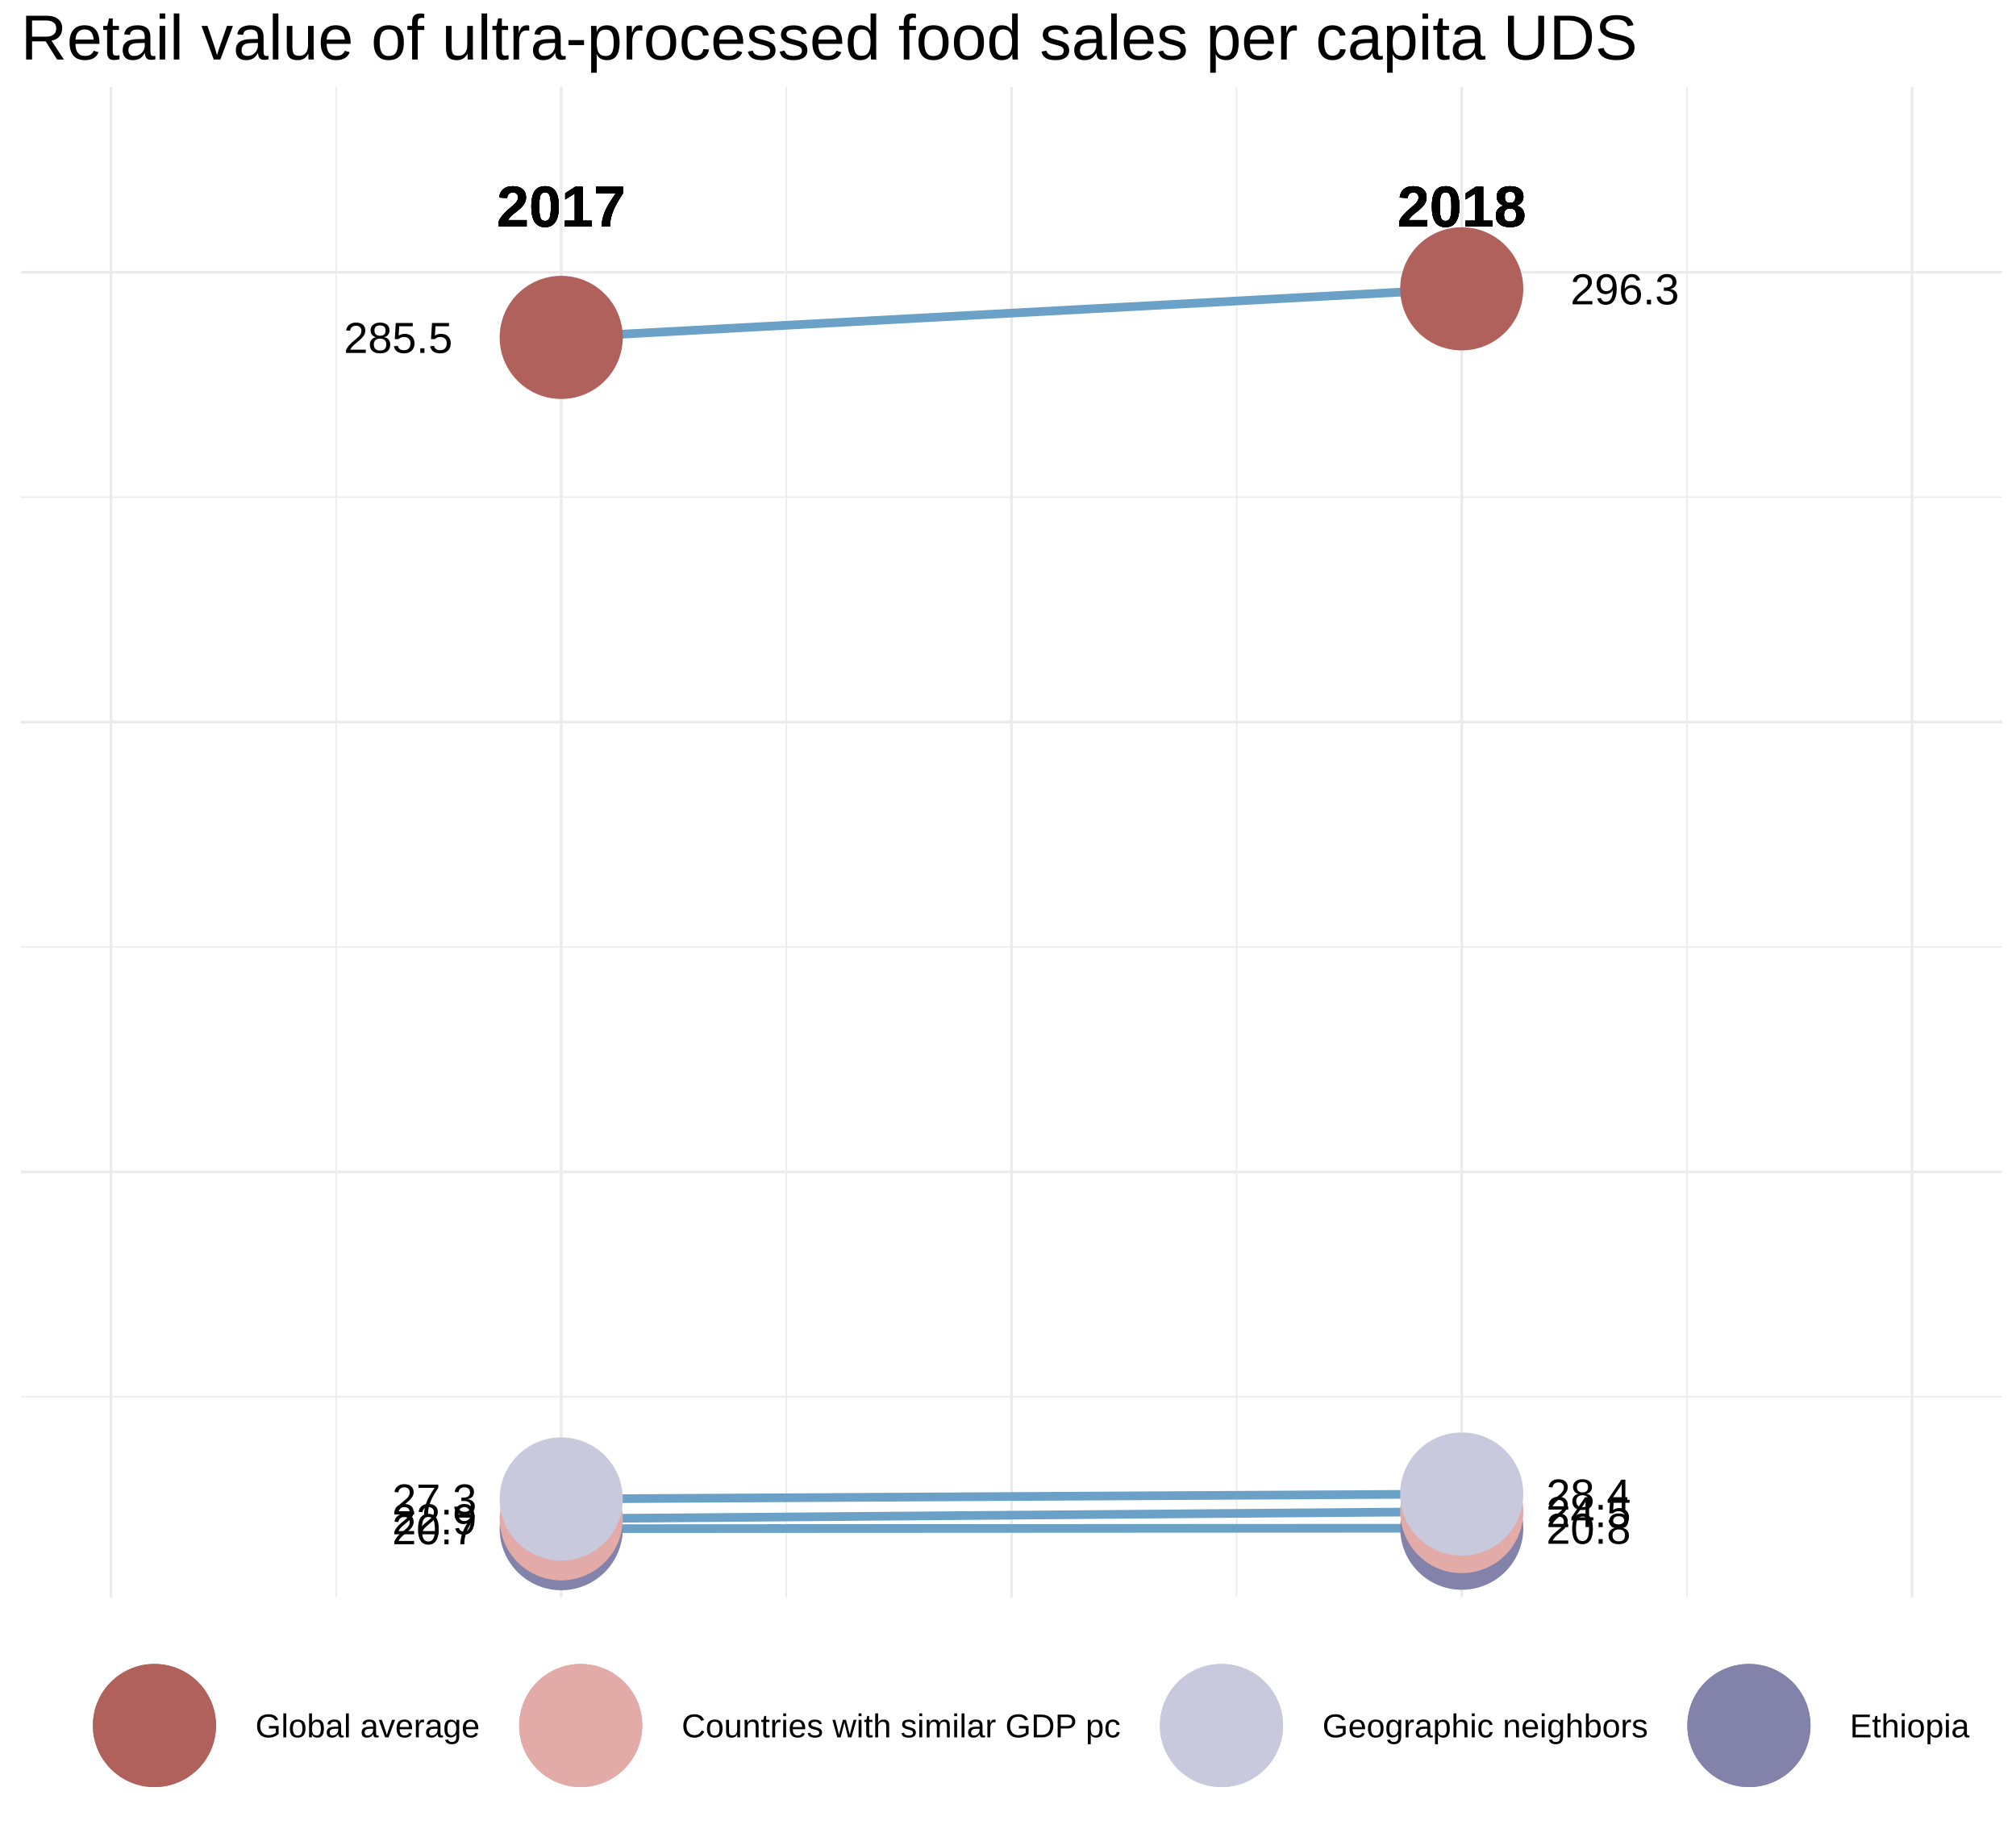
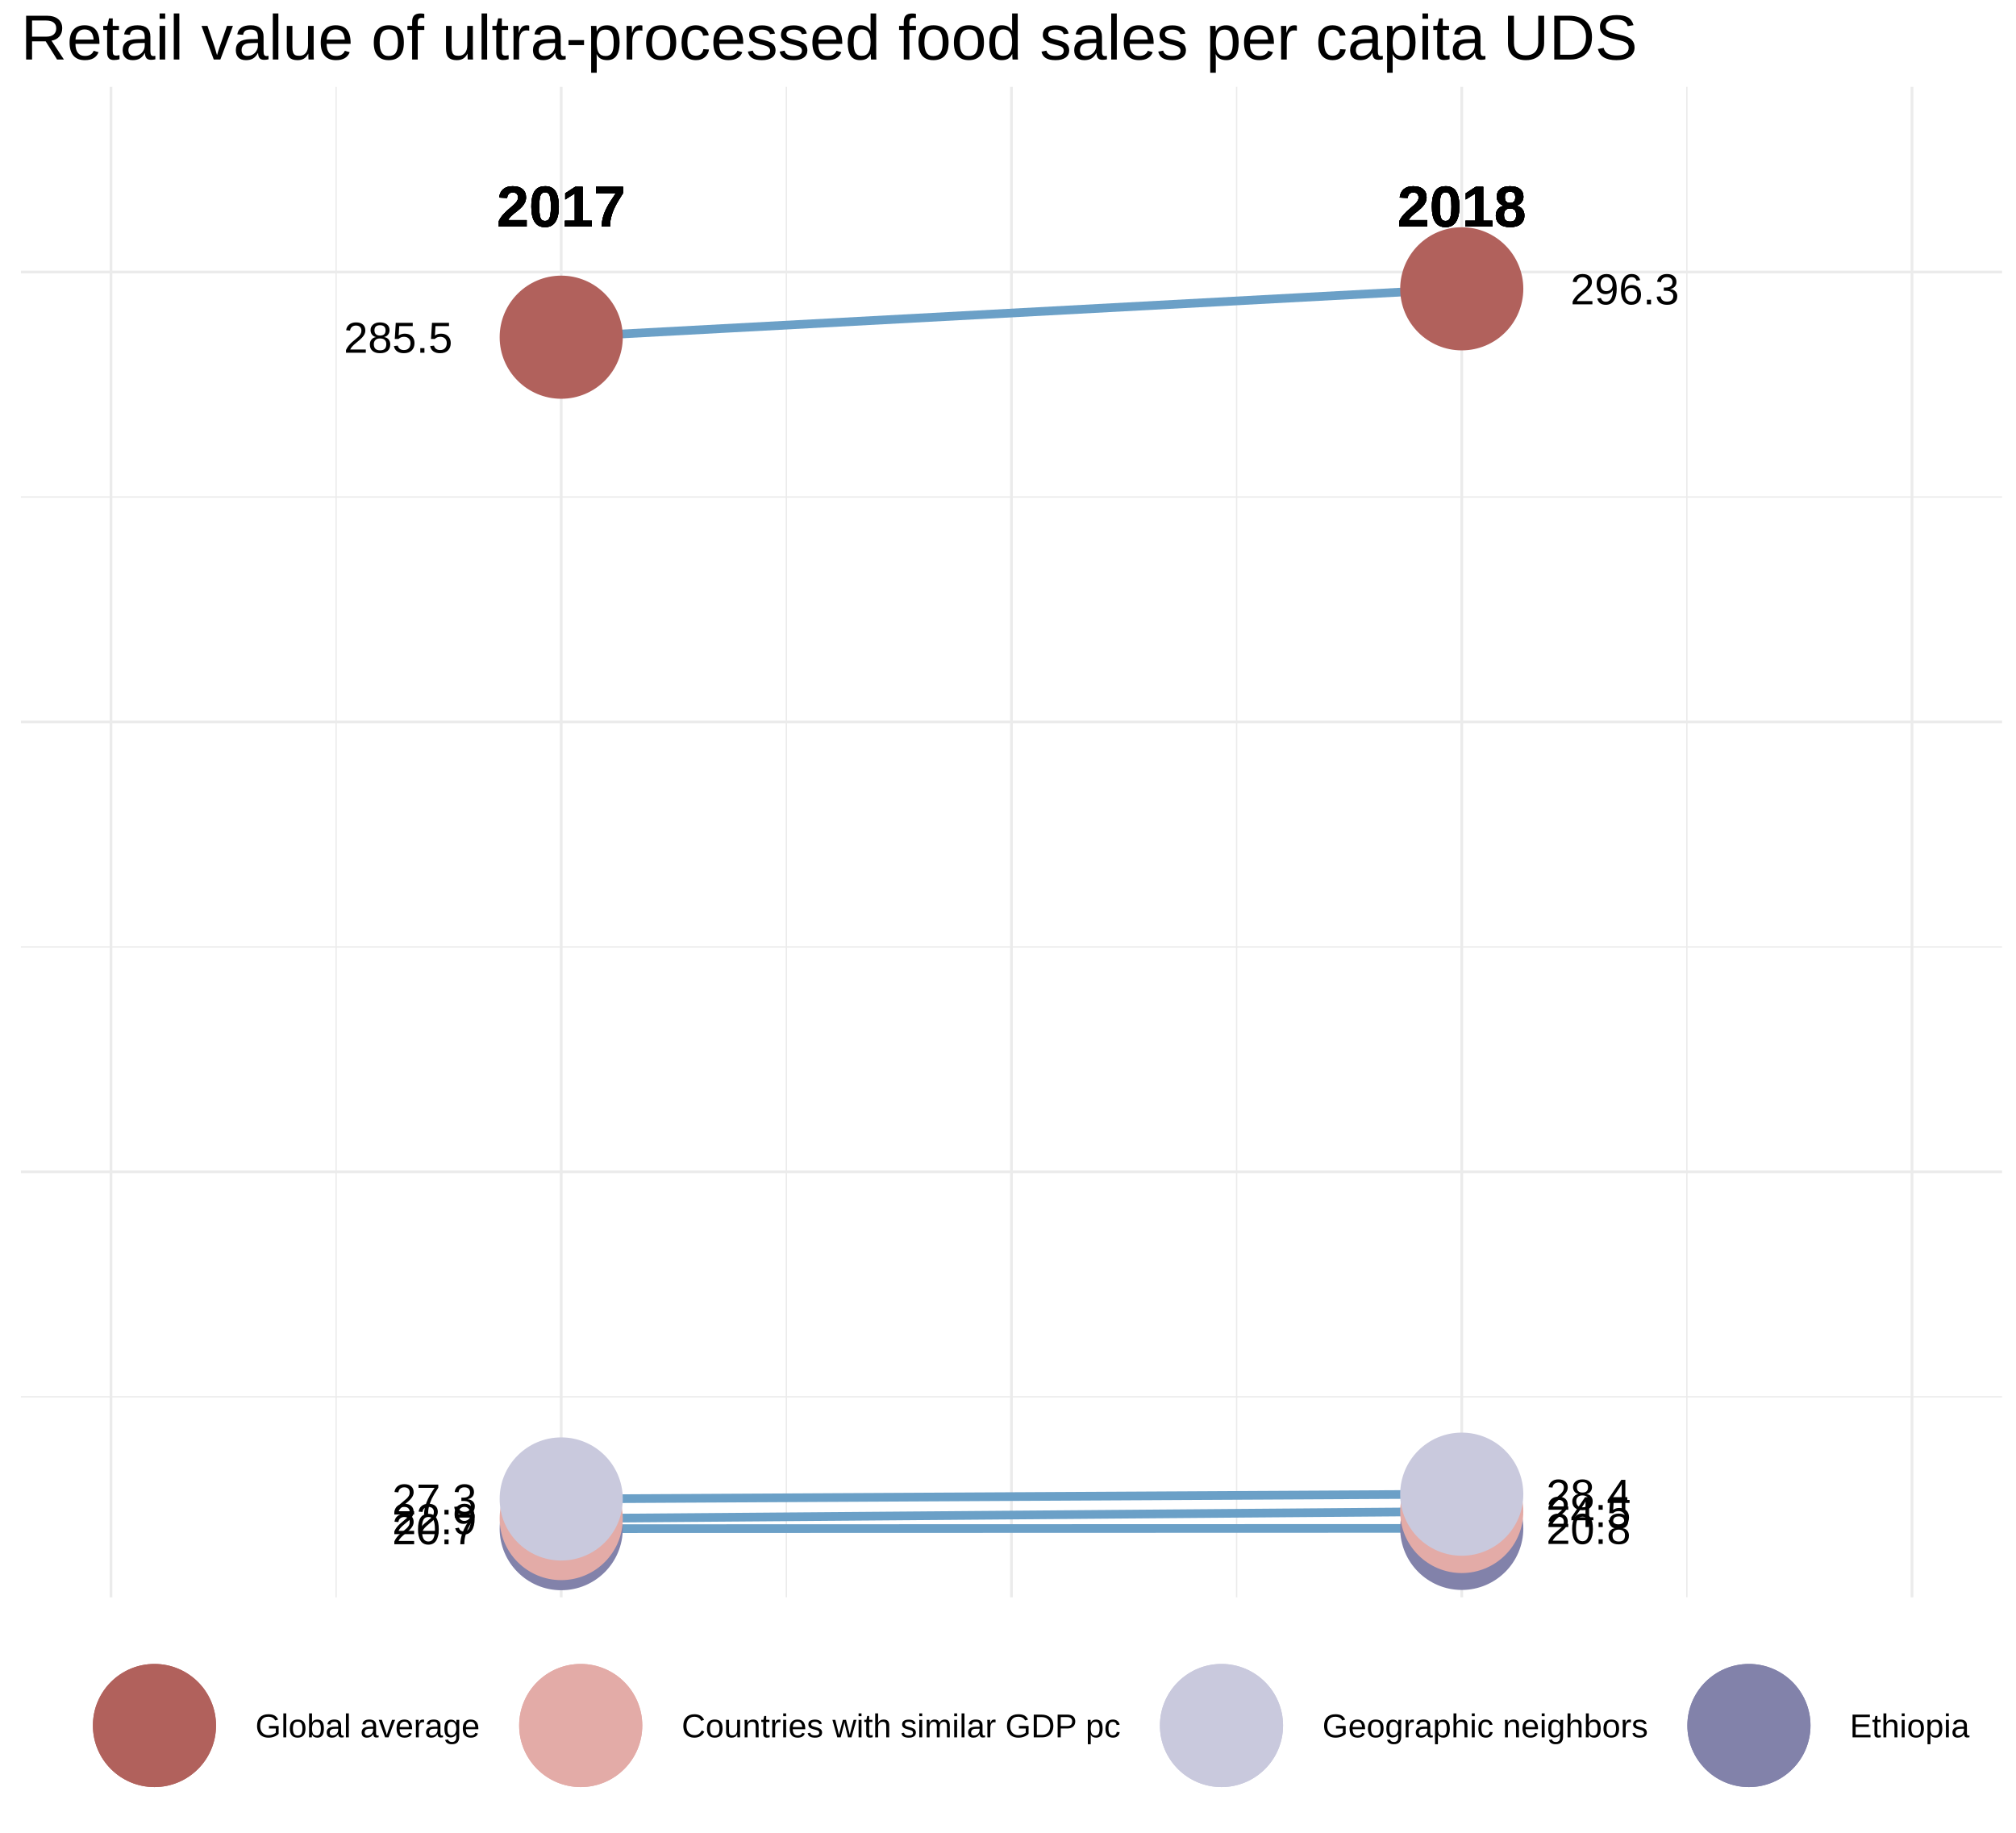
<svg xmlns="http://www.w3.org/2000/svg" class="svglite" width="792.00pt" height="720.00pt" viewBox="0 0 792.00 720.00">
  <defs>
    <style type="text/css">
    .svglite line, .svglite polyline, .svglite polygon, .svglite path, .svglite rect, .svglite circle {
      fill: none;
      stroke: #000000;
      stroke-linecap: round;
      stroke-linejoin: round;
      stroke-miterlimit: 10.00;
    }
    .svglite text {
      white-space: pre;
    }
  </style>
  </defs>
  <rect width="100%" height="100%" style="stroke: none; fill: none;" />
  <defs>
    <clipPath id="cpMC4wMHw3OTIuMDB8MC4wMHw3MjAuMDA=">
      <rect x="0.00" y="0.00" width="792.00" height="720.00" />
    </clipPath>
  </defs>
  <g clip-path="url(#cpMC4wMHw3OTIuMDB8MC4wMHw3MjAuMDA=)">
</g>
  <defs>
    <clipPath id="cpOC4yMnw3ODYuNTJ8MzQuMTJ8NjI3LjUw">
      <rect x="8.22" y="34.12" width="778.30" height="593.38" />
    </clipPath>
  </defs>
  <g clip-path="url(#cpOC4yMnw3ODYuNTJ8MzQuMTJ8NjI3LjUw)">
-     <polyline points="8.22,548.75 786.52,548.75 " style="stroke-width: 0.53; stroke: #EBEBEB; stroke-linecap: butt;" />
-     <polyline points="8.22,372.02 786.52,372.02 " style="stroke-width: 0.53; stroke: #EBEBEB; stroke-linecap: butt;" />
-     <polyline points="8.22,195.28 786.52,195.28 " style="stroke-width: 0.53; stroke: #EBEBEB; stroke-linecap: butt;" />
+     <polyline points="8.22,548.73 786.52,548.73 " style="stroke-width: 0.53; stroke: #EBEBEB; stroke-linecap: butt;" />
+     <polyline points="8.22,371.99 786.52,371.99 " style="stroke-width: 0.53; stroke: #EBEBEB; stroke-linecap: butt;" />
+     <polyline points="8.22,195.24 786.52,195.24 " style="stroke-width: 0.53; stroke: #EBEBEB; stroke-linecap: butt;" />
    <polyline points="132.04,627.50 132.04,34.12 " style="stroke-width: 0.53; stroke: #EBEBEB; stroke-linecap: butt;" />
    <polyline points="308.93,627.50 308.93,34.12 " style="stroke-width: 0.53; stroke: #EBEBEB; stroke-linecap: butt;" />
    <polyline points="485.81,627.50 485.81,34.12 " style="stroke-width: 0.53; stroke: #EBEBEB; stroke-linecap: butt;" />
    <polyline points="662.70,627.50 662.70,34.12 " style="stroke-width: 0.53; stroke: #EBEBEB; stroke-linecap: butt;" />
-     <polyline points="8.22,460.38 786.52,460.38 " style="stroke-width: 1.07; stroke: #EBEBEB; stroke-linecap: butt;" />
-     <polyline points="8.22,283.65 786.52,283.65 " style="stroke-width: 1.07; stroke: #EBEBEB; stroke-linecap: butt;" />
-     <polyline points="8.22,106.92 786.52,106.92 " style="stroke-width: 1.07; stroke: #EBEBEB; stroke-linecap: butt;" />
+     <polyline points="8.22,460.36 786.52,460.36 " style="stroke-width: 1.07; stroke: #EBEBEB; stroke-linecap: butt;" />
+     <polyline points="8.22,283.61 786.52,283.61 " style="stroke-width: 1.07; stroke: #EBEBEB; stroke-linecap: butt;" />
+     <polyline points="8.22,106.87 786.52,106.87 " style="stroke-width: 1.07; stroke: #EBEBEB; stroke-linecap: butt;" />
    <polyline points="43.60,627.50 43.60,34.12 " style="stroke-width: 1.07; stroke: #EBEBEB; stroke-linecap: butt;" />
    <polyline points="220.48,627.50 220.48,34.12 " style="stroke-width: 1.07; stroke: #EBEBEB; stroke-linecap: butt;" />
    <polyline points="397.37,627.50 397.37,34.12 " style="stroke-width: 1.07; stroke: #EBEBEB; stroke-linecap: butt;" />
    <polyline points="574.26,627.50 574.26,34.12 " style="stroke-width: 1.07; stroke: #EBEBEB; stroke-linecap: butt;" />
    <polyline points="751.14,627.50 751.14,34.12 " style="stroke-width: 1.07; stroke: #EBEBEB; stroke-linecap: butt;" />
-     <line x1="220.48" y1="600.53" x2="574.26" y2="600.35" style="stroke-width: 3.41; stroke: #6BA0C7; stroke-linecap: butt;" />
-     <line x1="220.48" y1="596.64" x2="574.26" y2="593.81" style="stroke-width: 3.41; stroke: #6BA0C7; stroke-linecap: butt;" />
-     <line x1="220.48" y1="588.86" x2="574.26" y2="586.92" style="stroke-width: 3.41; stroke: #6BA0C7; stroke-linecap: butt;" />
-     <line x1="220.48" y1="132.55" x2="574.26" y2="113.46" style="stroke-width: 3.41; stroke: #6BA0C7; stroke-linecap: butt;" />
+     <line x1="220.48" y1="600.53" x2="574.26" y2="600.42" style="stroke-width: 3.41; stroke: #6BA0C7; stroke-linecap: butt;" />
+     <line x1="220.48" y1="596.56" x2="574.26" y2="593.78" style="stroke-width: 3.41; stroke: #6BA0C7; stroke-linecap: butt;" />
+     <line x1="220.48" y1="588.86" x2="574.26" y2="586.98" style="stroke-width: 3.41; stroke: #6BA0C7; stroke-linecap: butt;" />
+     <line x1="220.48" y1="132.47" x2="574.26" y2="113.46" style="stroke-width: 3.41; stroke: #6BA0C7; stroke-linecap: butt;" />
    <circle cx="220.48" cy="600.53" r="23.83" style="stroke-width: 0.71; stroke: #8282AA; fill: #8282AA;" />
-     <circle cx="220.48" cy="596.64" r="23.83" style="stroke-width: 0.71; stroke: #E3ABA7; fill: #E3ABA7;" />
+     <circle cx="220.48" cy="596.56" r="23.83" style="stroke-width: 0.71; stroke: #E3ABA7; fill: #E3ABA7;" />
    <circle cx="220.48" cy="588.86" r="23.83" style="stroke-width: 0.71; stroke: #C9C9DD; fill: #C9C9DD;" />
-     <circle cx="220.48" cy="132.55" r="23.83" style="stroke-width: 0.71; stroke: #B1615C; fill: #B1615C;" />
-     <circle cx="574.26" cy="600.35" r="23.83" style="stroke-width: 0.71; stroke: #8282AA; fill: #8282AA;" />
-     <circle cx="574.26" cy="593.81" r="23.83" style="stroke-width: 0.71; stroke: #E3ABA7; fill: #E3ABA7;" />
-     <circle cx="574.26" cy="586.92" r="23.83" style="stroke-width: 0.71; stroke: #C9C9DD; fill: #C9C9DD;" />
+     <circle cx="220.48" cy="132.47" r="23.83" style="stroke-width: 0.71; stroke: #B1615C; fill: #B1615C;" />
+     <circle cx="574.26" cy="600.42" r="23.83" style="stroke-width: 0.71; stroke: #8282AA; fill: #8282AA;" />
+     <circle cx="574.26" cy="593.78" r="23.83" style="stroke-width: 0.71; stroke: #E3ABA7; fill: #E3ABA7;" />
+     <circle cx="574.26" cy="586.98" r="23.83" style="stroke-width: 0.71; stroke: #C9C9DD; fill: #C9C9DD;" />
    <circle cx="574.26" cy="113.46" r="23.83" style="stroke-width: 0.71; stroke: #B1615C; fill: #B1615C;" />
    <text x="187.28" y="606.64" text-anchor="end" style="font-size: 17.07px; font-family: &quot;Arial&quot;;" textLength="33.21px" lengthAdjust="spacingAndGlyphs">20.7</text>
-     <text x="187.28" y="602.75" text-anchor="end" style="font-size: 17.07px; font-family: &quot;Arial&quot;;" textLength="33.21px" lengthAdjust="spacingAndGlyphs">22.9</text>
+     <text x="187.28" y="602.67" text-anchor="end" style="font-size: 17.07px; font-family: &quot;Arial&quot;;" textLength="33.21px" lengthAdjust="spacingAndGlyphs">22.9</text>
    <text x="187.28" y="594.97" text-anchor="end" style="font-size: 17.07px; font-family: &quot;Arial&quot;;" textLength="33.21px" lengthAdjust="spacingAndGlyphs">27.3</text>
-     <text x="177.79" y="138.65" text-anchor="end" style="font-size: 17.07px; font-family: &quot;Arial&quot;;" textLength="42.70px" lengthAdjust="spacingAndGlyphs">285.5</text>
-     <text x="607.46" y="606.46" style="font-size: 17.07px; font-family: &quot;Arial&quot;;" textLength="33.21px" lengthAdjust="spacingAndGlyphs">20.8</text>
-     <text x="607.46" y="599.92" style="font-size: 17.07px; font-family: &quot;Arial&quot;;" textLength="33.21px" lengthAdjust="spacingAndGlyphs">24.5</text>
-     <text x="607.46" y="593.03" style="font-size: 17.07px; font-family: &quot;Arial&quot;;" textLength="33.21px" lengthAdjust="spacingAndGlyphs">28.4</text>
+     <text x="177.79" y="138.58" text-anchor="end" style="font-size: 17.07px; font-family: &quot;Arial&quot;;" textLength="42.70px" lengthAdjust="spacingAndGlyphs">285.5</text>
+     <text x="607.46" y="606.53" style="font-size: 17.07px; font-family: &quot;Arial&quot;;" textLength="33.21px" lengthAdjust="spacingAndGlyphs">20.8</text>
+     <text x="607.46" y="599.89" style="font-size: 17.07px; font-family: &quot;Arial&quot;;" textLength="33.21px" lengthAdjust="spacingAndGlyphs">24.5</text>
+     <text x="607.46" y="593.09" style="font-size: 17.07px; font-family: &quot;Arial&quot;;" textLength="33.21px" lengthAdjust="spacingAndGlyphs">28.4</text>
    <text x="616.95" y="119.57" style="font-size: 17.07px; font-family: &quot;Arial&quot;;" textLength="42.70px" lengthAdjust="spacingAndGlyphs">296.3</text>
    <text x="220.48" y="89.03" text-anchor="middle" style="font-size: 22.76px; font-weight: bold; font-family: &quot;Arial&quot;;" textLength="50.60px" lengthAdjust="spacingAndGlyphs">2017</text>
    <text x="220.48" y="89.03" text-anchor="middle" style="font-size: 22.76px; font-weight: bold; font-family: &quot;Arial&quot;;" textLength="50.60px" lengthAdjust="spacingAndGlyphs">2017</text>
    <text x="220.48" y="89.03" text-anchor="middle" style="font-size: 22.76px; font-weight: bold; font-family: &quot;Arial&quot;;" textLength="50.60px" lengthAdjust="spacingAndGlyphs">2017</text>
    <text x="220.48" y="89.03" text-anchor="middle" style="font-size: 22.76px; font-weight: bold; font-family: &quot;Arial&quot;;" textLength="50.60px" lengthAdjust="spacingAndGlyphs">2017</text>
    <text x="574.26" y="89.03" text-anchor="middle" style="font-size: 22.76px; font-weight: bold; font-family: &quot;Arial&quot;;" textLength="50.60px" lengthAdjust="spacingAndGlyphs">2018</text>
    <text x="574.26" y="89.03" text-anchor="middle" style="font-size: 22.76px; font-weight: bold; font-family: &quot;Arial&quot;;" textLength="50.60px" lengthAdjust="spacingAndGlyphs">2018</text>
    <text x="574.26" y="89.03" text-anchor="middle" style="font-size: 22.76px; font-weight: bold; font-family: &quot;Arial&quot;;" textLength="50.60px" lengthAdjust="spacingAndGlyphs">2018</text>
    <text x="574.26" y="89.03" text-anchor="middle" style="font-size: 22.76px; font-weight: bold; font-family: &quot;Arial&quot;;" textLength="50.60px" lengthAdjust="spacingAndGlyphs">2018</text>
  </g>
  <g clip-path="url(#cpMC4wMHw3OTIuMDB8MC4wMHw3MjAuMDA=)">
    <circle cx="60.68" cy="677.86" r="23.83" style="stroke-width: 0.71; stroke: #B1615C; fill: #B1615C;" />
    <circle cx="60.68" cy="677.86" r="23.83" style="stroke-width: 0.71; stroke: #B1615C; fill: #B1615C;" />
    <circle cx="228.14" cy="677.86" r="23.83" style="stroke-width: 0.71; stroke: #E3ABA7; fill: #E3ABA7;" />
    <circle cx="228.14" cy="677.86" r="23.83" style="stroke-width: 0.71; stroke: #E3ABA7; fill: #E3ABA7;" />
    <circle cx="479.87" cy="677.86" r="23.83" style="stroke-width: 0.71; stroke: #C9C9DD; fill: #C9C9DD;" />
    <circle cx="479.87" cy="677.86" r="23.83" style="stroke-width: 0.71; stroke: #C9C9DD; fill: #C9C9DD;" />
    <circle cx="687.08" cy="677.86" r="23.83" style="stroke-width: 0.71; stroke: #8282AA; fill: #8282AA;" />
    <circle cx="687.08" cy="677.86" r="23.83" style="stroke-width: 0.71; stroke: #8282AA; fill: #8282AA;" />
    <text x="100.33" y="682.51" style="font-size: 13.00px; font-family: &quot;Arial&quot;;" textLength="88.16px" lengthAdjust="spacingAndGlyphs">Global average</text>
    <text x="267.79" y="682.51" style="font-size: 13.00px; font-family: &quot;Arial&quot;;" textLength="172.43px" lengthAdjust="spacingAndGlyphs">Countries with similar GDP pc</text>
    <text x="519.52" y="682.51" style="font-size: 13.00px; font-family: &quot;Arial&quot;;" textLength="127.91px" lengthAdjust="spacingAndGlyphs">Geographic neighbors</text>
    <text x="726.73" y="682.51" style="font-size: 13.00px; font-family: &quot;Arial&quot;;" textLength="46.98px" lengthAdjust="spacingAndGlyphs">Ethiopia</text>
    <text x="8.22" y="23.38" style="font-size: 25.00px; font-family: &quot;Arial&quot;;" textLength="635.02px" lengthAdjust="spacingAndGlyphs">Retail value of ultra-processed food sales per capita UDS</text>
  </g>
</svg>
